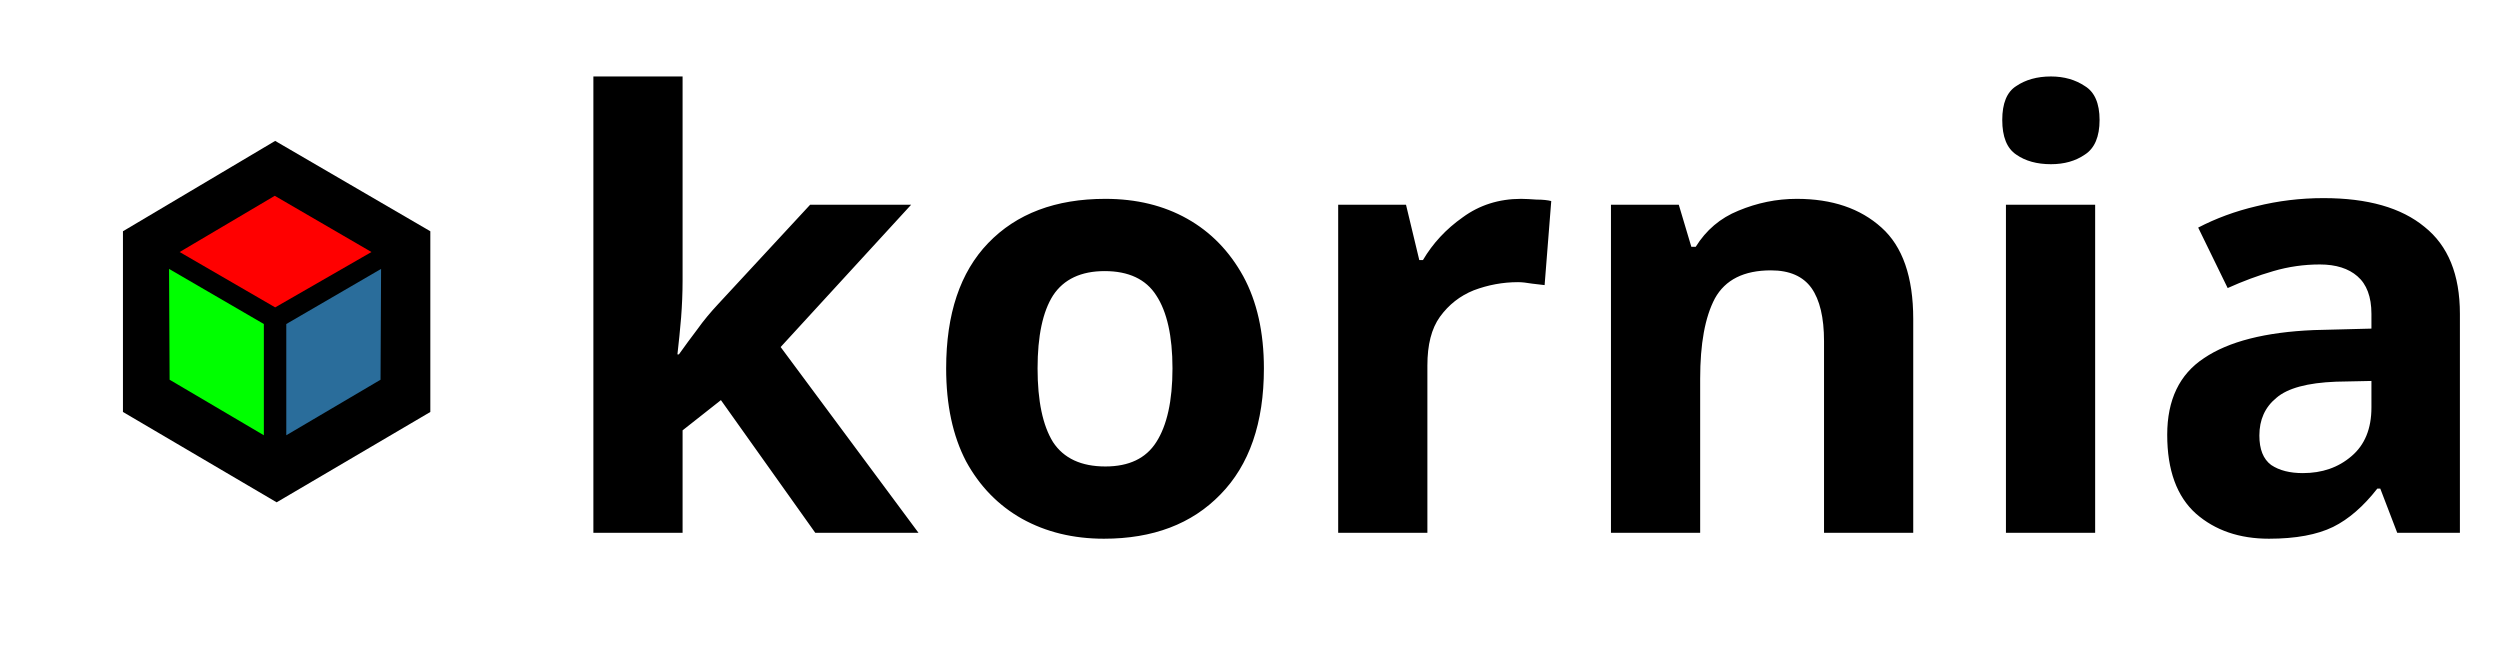
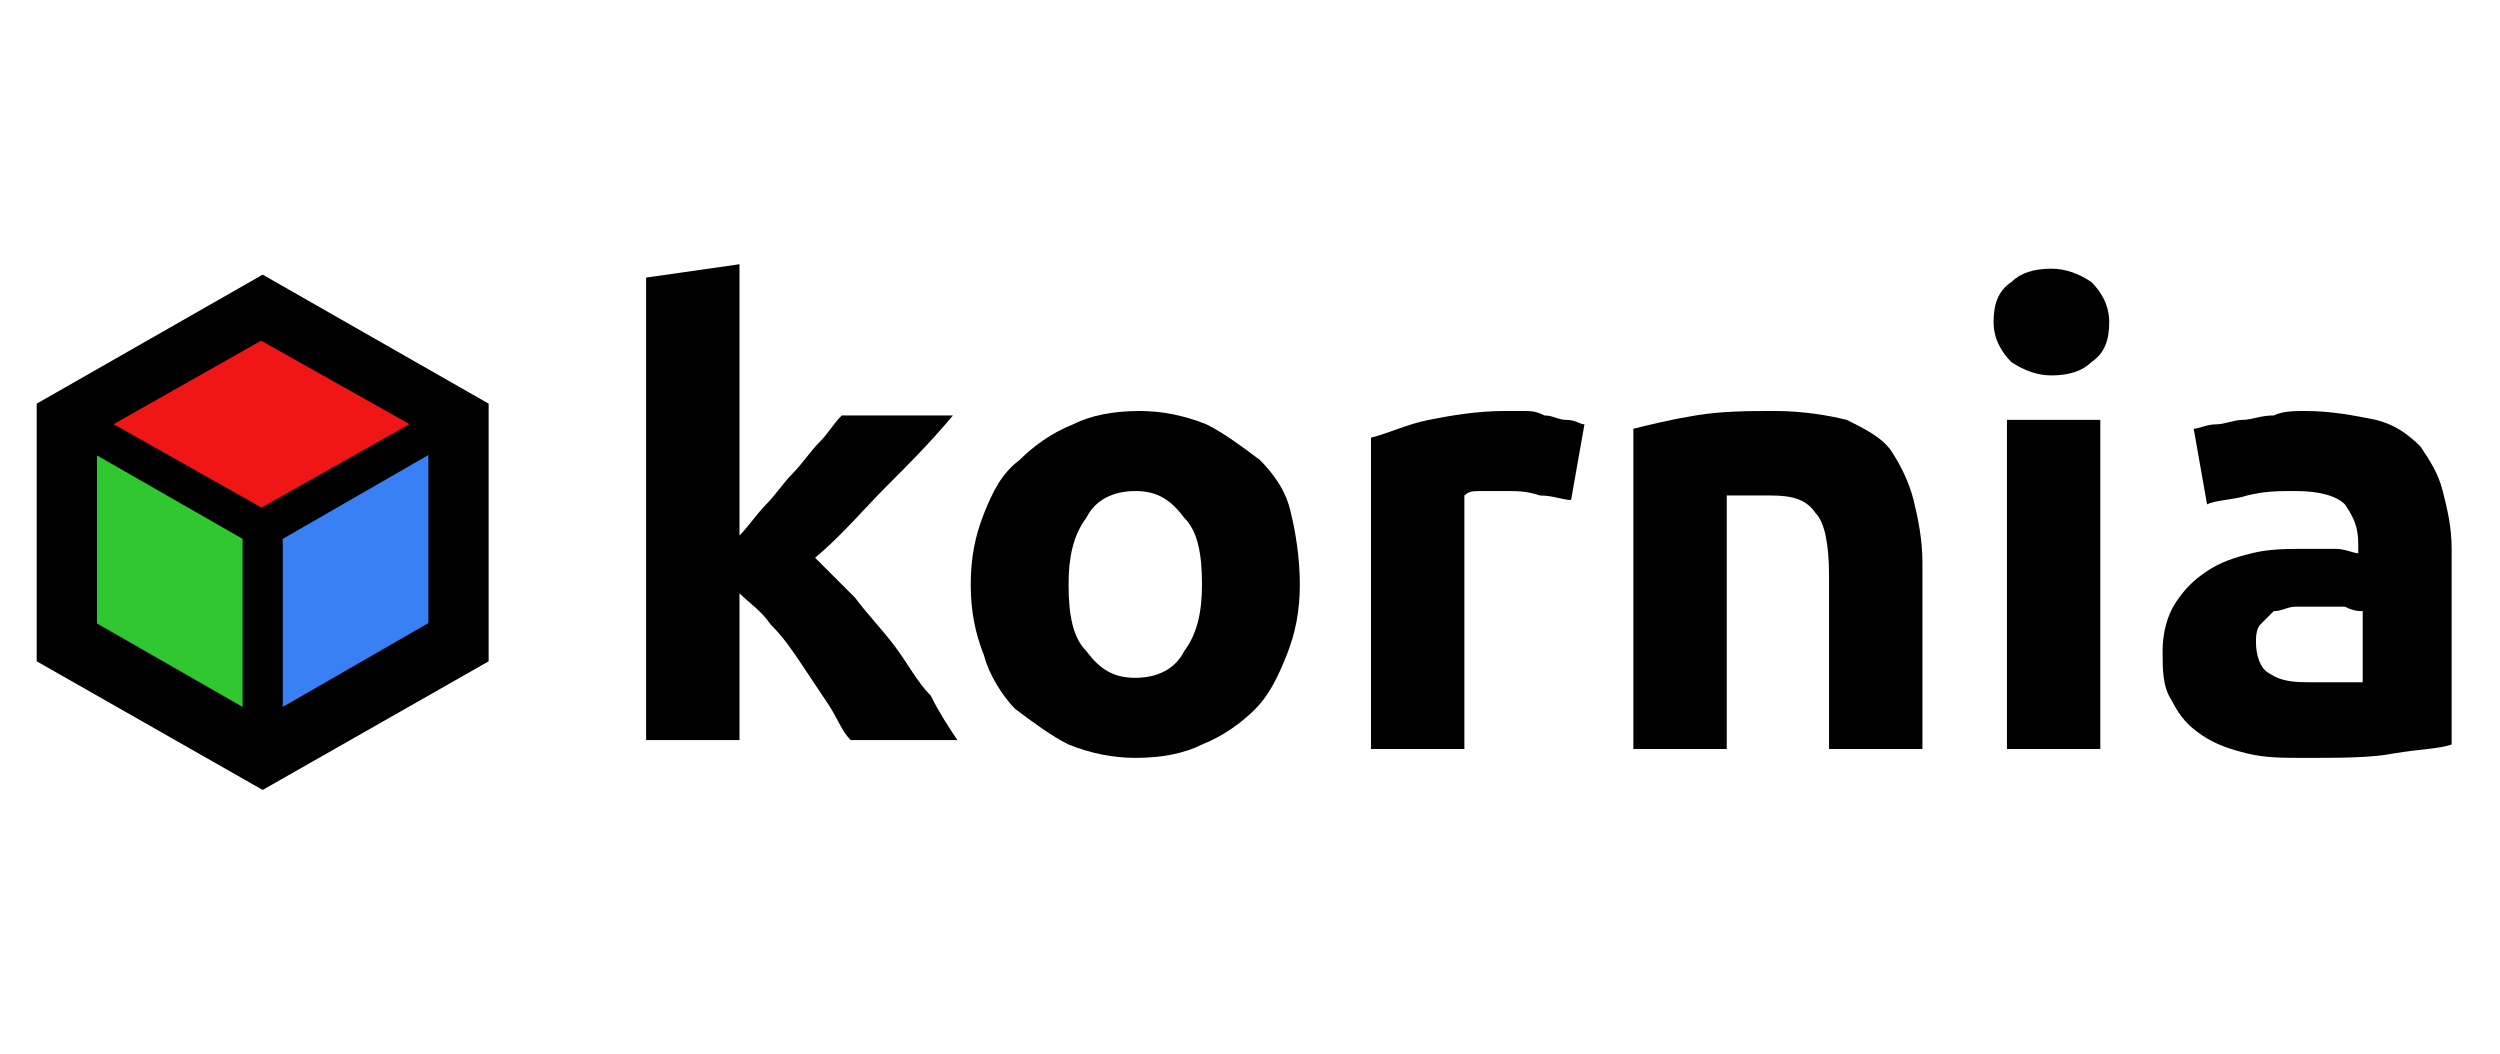
- <svg xmlns="http://www.w3.org/2000/svg" version="1.1" id="Layer_1" x="0px" y="0px" viewBox="0 0 610 160" xml:space="preserve" width="610" height="160">
-   <defs id="defs4164">
-     <clipPath id="clipPath20" clipPathUnits="userSpaceOnUse">
-       <path id="path22" d="M 0,256 H 787.274 V 0 H 0 Z" />
-     </clipPath>
-   </defs>
-   <style type="text/css" id="style4135">
- 	.st0{fill:#EE4C2C;}
- 	.st1{fill:#252525;}
+ <svg xmlns="http://www.w3.org/2000/svg" version="1.1" id="Layer_1" x="0px" y="0px" viewBox="0 0 647.2 272.7" style="enable-background:new 0 0 647.2 272.7;" xml:space="preserve">
+   <style type="text/css">
+ 	.st0{enable-background:new    ;}
+ 	.st1{fill:#3980F5;}
+ 	.st2{fill:#30C730;}
+ 	.st3{fill:#F01616;}
</style>
-   <g id="g4169" transform="matrix(0.01254343,0,0,-0.01254343,87.29443,82.62018)">
-     <g id="g12" transform="matrix(29.29312,0,0,29.82861,-4567.683,2088.157)">
-       <path d="M 0,0 101.079,58.924 204.117,-0.001 V -117.847 L 102.062,-176.764 0,-117.845 Z" style="fill:#000000;fill-opacity:1;fill-rule:nonzero;stroke:none" id="path14" />
-     </g>
-     <g id="g16" transform="matrix(29.29312,0,0,29.82861,-2360.063,-53.58114)" style="fill:none;fill-opacity:1;stroke:#a0b4c8;stroke-opacity:1">
-       <g id="g18" clip-path="url(#clipPath20)" transform="translate(6.1133073e-6,2.1524702e-6)" style="fill:none;fill-opacity:1;stroke:#a0b4c8;stroke-opacity:1">
-         <g id="g24" transform="translate(165.1074,186.9204)" style="fill:none;fill-opacity:1;stroke:#a0b4c8;stroke-opacity:1" />
+   <g>
+     <g>
+       <g id="g4285" transform="matrix(11.51284,0,0,11.51284,-1062.31,-394.4104)">
+         <g class="st0">
+           <path d="M108.9,46.3c0.2-0.2,0.4-0.5,0.6-0.7c0.2-0.2,0.4-0.5,0.6-0.7c0.2-0.2,0.4-0.5,0.6-0.7c0.2-0.2,0.3-0.4,0.5-0.6h2.5      c-0.5,0.6-1,1.1-1.5,1.6c-0.5,0.5-1,1.1-1.6,1.6c0.3,0.3,0.6,0.6,0.9,0.9c0.3,0.4,0.6,0.7,0.9,1.1c0.3,0.4,0.5,0.8,0.8,1.1      c0.2,0.4,0.4,0.7,0.6,1h-2.4c-0.2-0.2-0.3-0.5-0.5-0.8c-0.2-0.3-0.4-0.6-0.6-0.9c-0.2-0.3-0.4-0.6-0.7-0.9      c-0.2-0.3-0.5-0.5-0.7-0.7v3.3h-2.1V40.5l2.1-0.3V46.3z" />
+           <path d="M121.5,47.4c0,0.6-0.1,1.1-0.3,1.6c-0.2,0.5-0.4,0.9-0.7,1.2c-0.3,0.3-0.7,0.6-1.2,0.8c-0.4,0.2-0.9,0.3-1.5,0.3      c-0.5,0-1-0.1-1.5-0.3c-0.4-0.2-0.8-0.5-1.2-0.8c-0.3-0.3-0.6-0.8-0.7-1.2c-0.2-0.5-0.3-1-0.3-1.6c0-0.6,0.1-1.1,0.3-1.6      c0.2-0.5,0.4-0.9,0.8-1.2c0.3-0.3,0.7-0.6,1.2-0.8c0.4-0.2,0.9-0.3,1.5-0.3c0.5,0,1,0.1,1.5,0.3c0.4,0.2,0.8,0.5,1.2,0.8      c0.3,0.3,0.6,0.7,0.7,1.2C121.4,46.2,121.5,46.8,121.5,47.4z M119.3,47.4c0-0.7-0.1-1.2-0.4-1.5c-0.3-0.4-0.6-0.6-1.1-0.6      c-0.5,0-0.9,0.2-1.1,0.6c-0.3,0.4-0.4,0.9-0.4,1.5c0,0.7,0.1,1.2,0.4,1.5c0.3,0.4,0.6,0.6,1.1,0.6c0.5,0,0.9-0.2,1.1-0.6      C119.2,48.5,119.3,48,119.3,47.4z" />
+           <path d="M127.6,45.5c-0.2,0-0.4-0.1-0.7-0.1c-0.3-0.1-0.5-0.1-0.8-0.1c-0.1,0-0.3,0-0.5,0c-0.2,0-0.3,0-0.4,0.1v5.7h-2.1v-7      c0.4-0.1,0.8-0.3,1.3-0.4c0.5-0.1,1.1-0.2,1.7-0.2c0.1,0,0.2,0,0.4,0c0.2,0,0.3,0,0.5,0.1c0.2,0,0.3,0.1,0.5,0.1      c0.2,0,0.3,0.1,0.4,0.1L127.6,45.5z" />
+           <path d="M129,43.9c0.4-0.1,0.8-0.2,1.4-0.3c0.6-0.1,1.2-0.1,1.8-0.1c0.6,0,1.2,0.1,1.6,0.2c0.4,0.2,0.8,0.4,1,0.7      c0.2,0.3,0.4,0.7,0.5,1.1c0.1,0.4,0.2,0.9,0.2,1.4v4.2h-2.1v-3.9c0-0.7-0.1-1.2-0.3-1.4c-0.2-0.3-0.5-0.4-1-0.4      c-0.2,0-0.3,0-0.5,0c-0.2,0-0.3,0-0.5,0v5.7H129V43.9z" />
+           <path d="M139.7,41.5c0,0.4-0.1,0.7-0.4,0.9c-0.2,0.2-0.5,0.3-0.9,0.3c-0.3,0-0.6-0.1-0.9-0.3c-0.2-0.2-0.4-0.5-0.4-0.9      c0-0.4,0.1-0.7,0.4-0.9c0.2-0.2,0.5-0.3,0.9-0.3c0.3,0,0.6,0.1,0.9,0.3C139.5,40.8,139.7,41.1,139.7,41.5z M139.5,51.1h-2.1      v-7.4h2.1V51.1z" />
+           <path d="M144.1,43.5c0.6,0,1.1,0.1,1.6,0.2c0.4,0.1,0.7,0.3,1,0.6c0.2,0.3,0.4,0.6,0.5,1c0.1,0.4,0.2,0.8,0.2,1.3v4.4      c-0.3,0.1-0.7,0.1-1.3,0.2c-0.5,0.1-1.2,0.1-2,0.1c-0.5,0-0.9,0-1.3-0.1c-0.4-0.1-0.7-0.2-1-0.4c-0.3-0.2-0.5-0.4-0.7-0.8      c-0.2-0.3-0.2-0.7-0.2-1.1c0-0.4,0.1-0.8,0.3-1.1c0.2-0.3,0.4-0.5,0.7-0.7c0.3-0.2,0.6-0.3,1-0.4c0.4-0.1,0.8-0.1,1.2-0.1      c0.3,0,0.5,0,0.7,0c0.2,0,0.4,0.1,0.5,0.1v-0.2c0-0.4-0.1-0.6-0.3-0.9c-0.2-0.2-0.6-0.3-1.1-0.3c-0.4,0-0.7,0-1.1,0.1      c-0.3,0.1-0.7,0.1-0.9,0.2l-0.3-1.7c0.1,0,0.3-0.1,0.5-0.1c0.2,0,0.4-0.1,0.6-0.1c0.2,0,0.4-0.1,0.7-0.1      C143.6,43.5,143.9,43.5,144.1,43.5z M144.3,49.6c0.2,0,0.4,0,0.6,0c0.2,0,0.3,0,0.5,0V48c-0.1,0-0.2,0-0.4-0.1      c-0.2,0-0.3,0-0.5,0c-0.2,0-0.4,0-0.6,0c-0.2,0-0.3,0.1-0.5,0.1c-0.1,0.1-0.2,0.2-0.3,0.3c-0.1,0.1-0.1,0.3-0.1,0.4      c0,0.3,0.1,0.6,0.3,0.7C143.6,49.6,143.9,49.6,144.3,49.6z" />
+         </g>
+         <g id="flowRoot280" transform="matrix(0.08685954,0,0,0.08685954,86.11026,30.07996)">
+ 			</g>
+       </g>
+       <g>
+         <path id="Path_228_1_" d="M126.5,104.5L68,71.1L9.5,104.5v66.7L68,204.5l58.5-33.3V104.5z" />
+         <g>
+           <path id="Path_229_1_" class="st1" d="M73.2,183v-43.5l37.7-21.7v43.5L73.2,183z" />
+           <path id="Path_230_1_" class="st2" d="M25.1,117.9v43.5L62.8,183v-43.5L25.1,117.9z" />
+           <path id="Path_231_1_" class="st3" d="M29.4,109.8l38.3,21.6l38.3-21.6L67.6,88.2L29.4,109.8z" />
+         </g>
      </g>
    </g>
-     <g id="g28" transform="matrix(32.40134,0,0,32.99365,-1355.197,283.7584)">
-       <path d="M -1.087,0 55.825,32.491 55.497,-32.844 -1.087,-65.589 Z" style="fill:#2a6d9b;fill-opacity:1;fill-rule:nonzero;stroke:none" id="path30" />
-     </g>
-     <g id="g32" transform="matrix(32.40134,0,0,32.99365,-3436.301,1684.448)" style="fill:#ff0000">
-       <path d="M -0.881,0 56.224,33.143 114.276,0 56.477,-32.645 Z" style="fill:#ff0000;fill-opacity:1;fill-rule:nonzero;stroke:none" id="path34" />
-     </g>
-     <g id="g28-1" transform="matrix(-32.40134,0,0,32.99365,-1826.79,283.7584)" style="fill:#00ff00">
-       <path d="M 0,0 56.912,32.491 56.584,-32.844 0,-65.589 Z" style="fill:#00ff00;fill-opacity:1;fill-rule:nonzero;stroke:none" id="path30-0" />
-     </g>
-   </g>
-   <g id="g4285" transform="matrix(11.51284,0,0,11.51284,-1062.31,-394.4104)" style="fill:#333333">
-     <text xml:space="preserve" style="font-style:normal;font-variant:normal;font-weight:normal;font-stretch:normal;font-size:16px;line-height:1.25;font-family:sans-serif;-inkscape-font-specification:'sans-serif, Normal';font-variant-ligatures:discretionary-ligatures;font-variant-caps:normal;font-variant-numeric:normal;font-feature-settings:normal;text-align:start;letter-spacing:0px;word-spacing:0px;writing-mode:lr-tb;text-anchor:start;fill:#000000;fill-opacity:1;stroke:#000000;stroke-width:0;stroke-miterlimit:4;stroke-dasharray:none;stroke-opacity:1" x="103.847" y="45.552" id="text5094">
-       <tspan id="tspan5092" x="103.847" y="45.552" style="font-style:normal;font-variant:normal;font-weight:bold;font-stretch:normal;font-size:12.739px;line-height:0;font-family:Ubuntu;-inkscape-font-specification:'Ubuntu, Normal';font-variant-ligatures:discretionary-ligatures;font-variant-caps:normal;font-variant-numeric:normal;font-feature-settings:normal;text-align:start;letter-spacing:0px;writing-mode:lr-tb;text-anchor:start;fill:#000000;fill-opacity:1;stroke:#000000;stroke-width:0;stroke-miterlimit:4;stroke-dasharray:none;stroke-opacity:1">kornia</tspan>
-     </text>
-     <flowRoot xml:space="preserve" id="flowRoot280" style="font-style:normal;font-variant:normal;font-weight:normal;font-stretch:normal;font-size:16px;line-height:1.25;font-family:sans-serif;-inkscape-font-specification:'sans-serif, Normal';font-variant-ligatures:discretionary-ligatures;font-variant-caps:normal;font-variant-numeric:normal;font-feature-settings:normal;text-align:start;letter-spacing:0px;word-spacing:0px;writing-mode:lr-tb;text-anchor:start;fill:#333333;fill-opacity:1;stroke:none" transform="matrix(0.08685954,0,0,0.08685954,86.11026,30.07996)">
-       <flowRegion id="flowRegion282" style="fill:#333333">
-         <rect id="rect284" width="138" height="76" x="379" y="61.574" style="fill:#333333" />
-       </flowRegion>
-       <flowPara id="flowPara286" />
-     </flowRoot>
  </g>
</svg>
